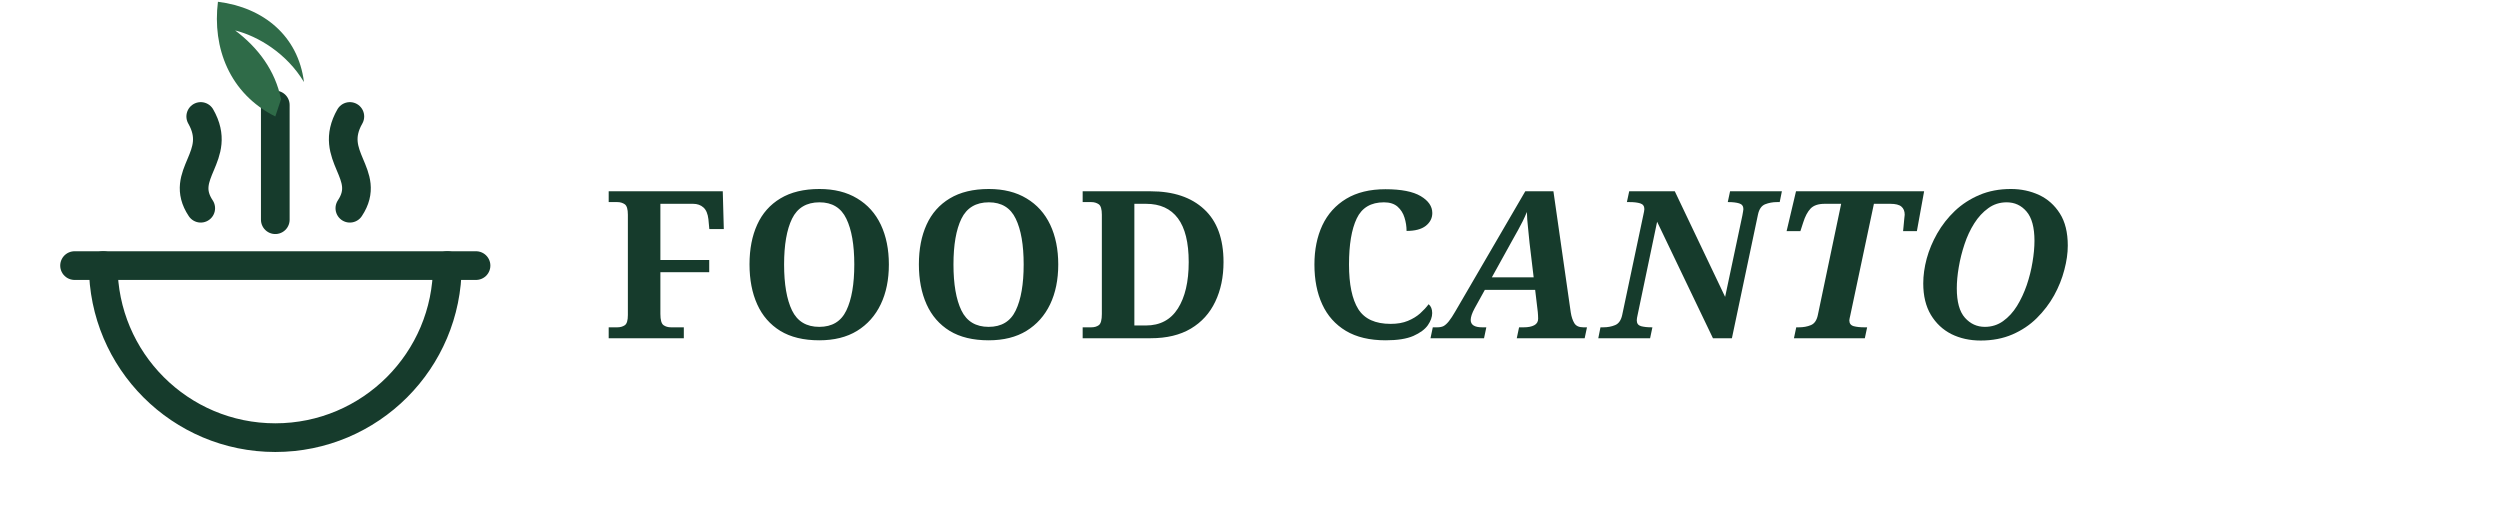
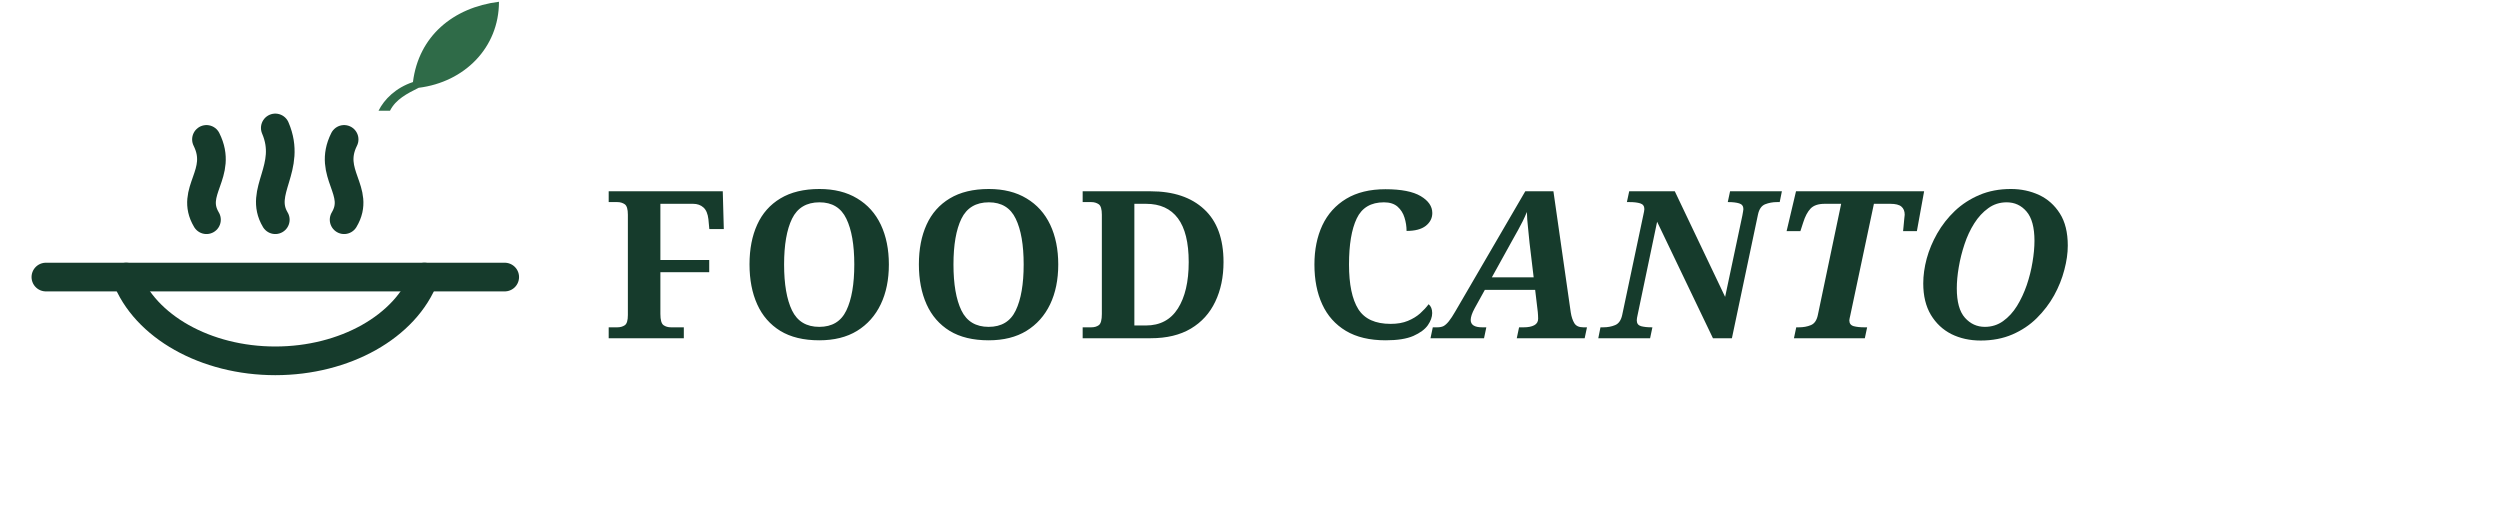
<svg xmlns="http://www.w3.org/2000/svg" viewBox="0 0 340 72" role="img" aria-label="FOOD CANTO">
  <g transform="translate(0,-6) scale(0.78)">
    <g fill="none" stroke="#163B2C" stroke-width="5" stroke-linecap="round" stroke-linejoin="round">
-       <path class="m-bowl" d="M18 54 a30 30 0 0 0 60 0" />
-       <path class="m-rim" d="M13 54 H83" />
-       <path class="m-steam1" d="M35 44 c-4 -6 4 -9 0 -16" />
-       <path class="m-steam2" d="M61 44 c4 -6 -4 -9 0 -16" />
-       <path class="m-stem" d="M48 46 V26" />
+       <path class="m-bowl" d="M22 56 a27 20 0 0 0 52 0" />
+       <path class="m-rim" d="M8 56 H88" />
+       <path class="m-steam1" d="M36 46 c-3 -5 3 -8 0 -14" />
+       <path class="m-steam2" d="M60 46 c3 -5 -3 -8 0 -14" />
+       <path class="m-stem" d="M48 46 c-3 -5 3 -9 0 -16" />
    </g>
-     <path class="m-leaf" fill="#2F6B48" d="M48 28 C40 24 37 16 38 8 c8 1 14 6 15 14 -3 -5 -8 -8 -12 -9 4 3 7 7 8 12 z" />
+     <path class="m-leaf" fill="#2F6B48" d="M66 27 c1 -2 3 -4 6 -5 1 -8 7 -13 15 -14 0 8 -6 14 -14 15 -2 1 -4 2 -5 4 z" />
  </g>
  <text x="82" y="46" text-anchor="start" font-family="Fraunces, Georgia, serif" font-weight="600" font-size="28" letter-spacing="1" fill="#163B2C">FOOD C<tspan font-style="italic">ANTO</tspan>
  </text>
</svg>
